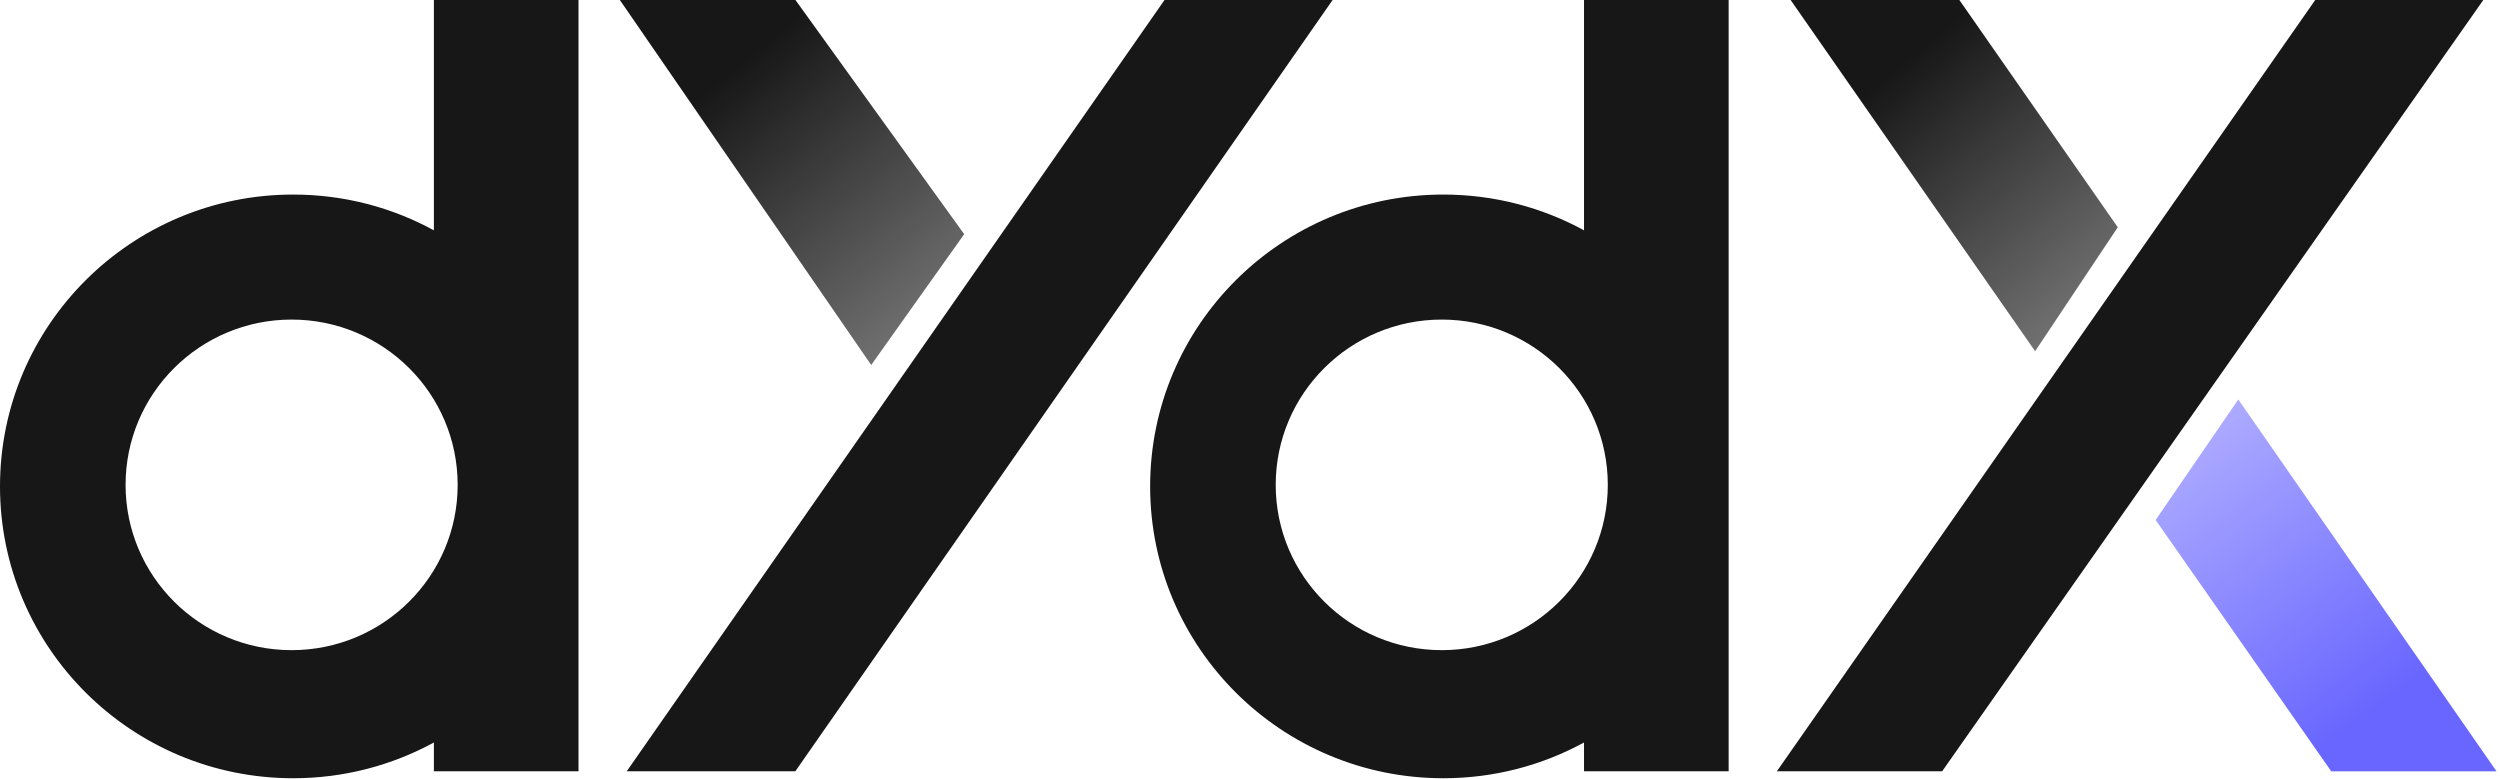
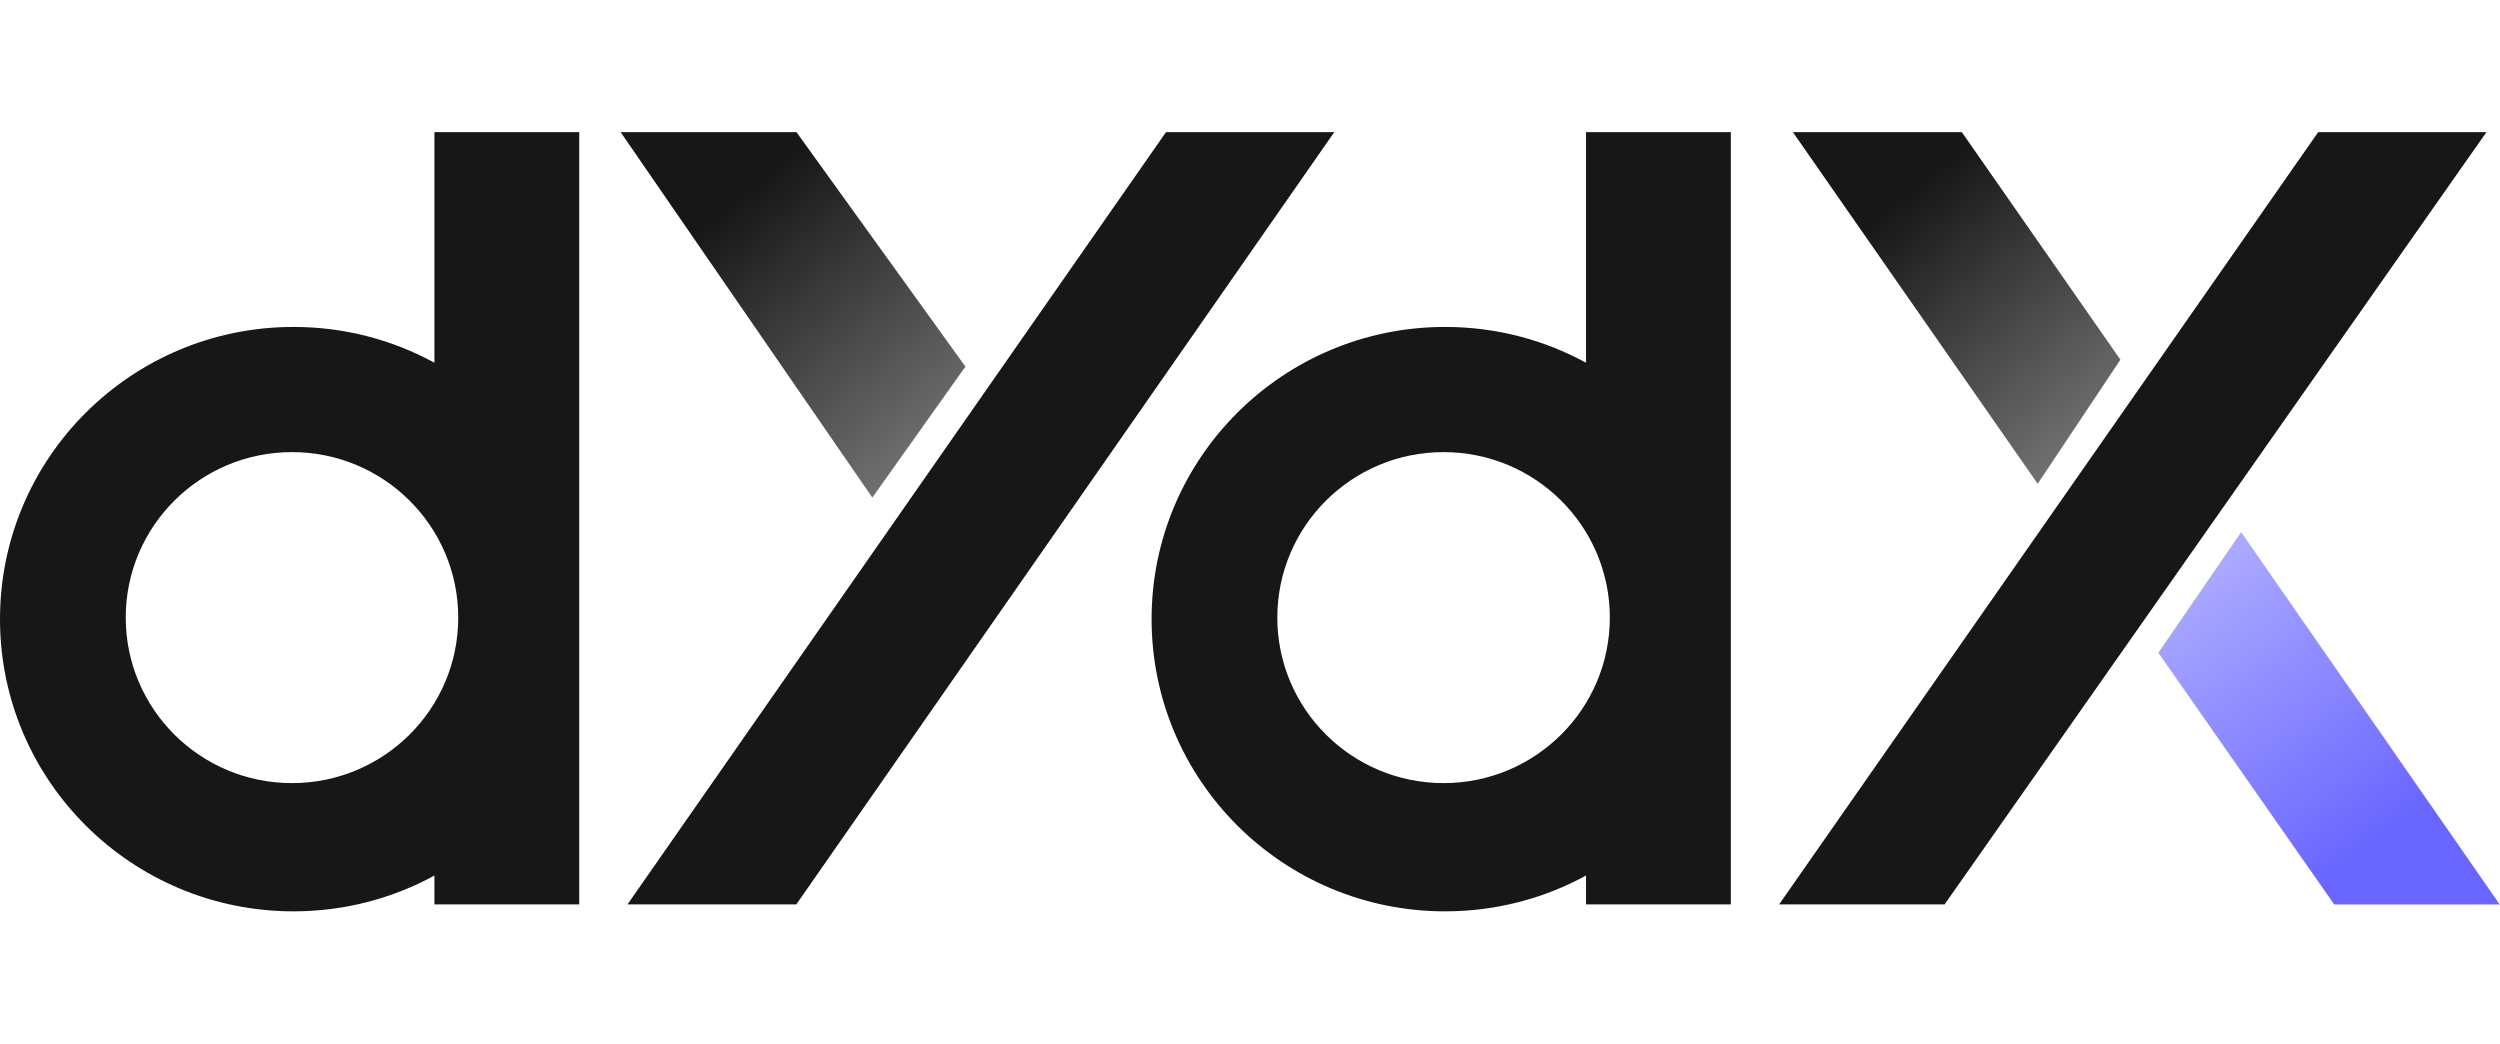
- <svg xmlns="http://www.w3.org/2000/svg" width="363" height="113" viewBox="0 0 363 113" fill="none">
-   <path d="M336.17 0L258 111.991H282L360.576 0H336.17Z" fill="#171717" />
-   <path d="M284.5 0L307.5 33L295.5 51L260 0H284.5Z" fill="url(#paint0_linear)" />
-   <path d="M338.5 112L313 75.5L325 58L362.5 112H338.5Z" fill="url(#paint1_linear)" />
-   <path fill-rule="evenodd" clip-rule="evenodd" d="M230 0H251V111.991H230V107.808C223.935 111.118 216.972 113 209.567 113C186.058 113 167 94.028 167 70.625C167 47.222 186.058 28.25 209.567 28.25C216.972 28.25 223.935 30.132 230 33.442V0ZM209.343 94.402C222.658 94.402 233.452 83.657 233.452 70.402C233.452 57.147 222.658 46.402 209.343 46.402C196.028 46.402 185.234 57.147 185.234 70.402C185.234 83.657 196.028 94.402 209.343 94.402Z" fill="#171717" />
-   <path d="M169.089 0L91 111.991H115.481L193.495 0H169.089Z" fill="#171717" />
-   <path d="M115.5 0L140 34L126.5 53L90 0H115.5Z" fill="url(#paint2_linear)" />
-   <path fill-rule="evenodd" clip-rule="evenodd" d="M63 0H84V111.991H63V107.808C56.935 111.118 49.972 113 42.567 113C19.058 113 0 94.028 0 70.625C0 47.222 19.058 28.25 42.567 28.25C49.972 28.25 56.935 30.132 63 33.442V0ZM42.343 94.402C55.658 94.402 66.452 83.657 66.452 70.402C66.452 57.147 55.658 46.402 42.343 46.402C29.028 46.402 18.234 57.147 18.234 70.402C18.234 83.657 29.028 94.402 42.343 94.402Z" fill="#171717" />
+ <svg xmlns="http://www.w3.org/2000/svg" width="115" height="48" viewBox="0 0 115 48" fill="none">
+   <path d="M106.636 6.078L81.84 41.602H89.452L114.377 6.078H106.636Z" fill="#171717" />
+   <path d="M90.244 6.078L97.539 16.546L93.733 22.255L82.472 6.078H90.244Z" fill="url(#paint0_linear_150_1089)" />
+   <path d="M107.374 41.605L99.285 30.027L103.092 24.476L114.987 41.605H107.374Z" fill="url(#paint1_linear_150_1089)" />
+   <path fill-rule="evenodd" clip-rule="evenodd" d="M72.957 6.078H79.618V41.602H72.957V40.275C71.033 41.325 68.824 41.922 66.475 41.922C59.018 41.922 52.973 35.904 52.973 28.48C52.973 21.057 59.018 15.039 66.475 15.039C68.824 15.039 71.033 15.636 72.957 16.686V6.078ZM66.404 36.023C70.628 36.023 74.052 32.614 74.052 28.41C74.052 24.205 70.628 20.797 66.404 20.797C62.181 20.797 58.757 24.205 58.757 28.41C58.757 32.614 62.181 36.023 66.404 36.023Z" fill="#171717" />
+   <path d="M53.636 6.078L28.865 41.602H36.631L61.377 6.078H53.636Z" fill="#171717" />
+   <path d="M36.637 6.078L44.409 16.863L40.127 22.89L28.549 6.078H36.637Z" fill="url(#paint2_linear_150_1089)" />
+   <path fill-rule="evenodd" clip-rule="evenodd" d="M19.984 6.078H26.645V41.602H19.984V40.275C18.06 41.325 15.851 41.922 13.503 41.922C6.045 41.922 0 35.904 0 28.48C0 21.057 6.045 15.039 13.503 15.039C15.851 15.039 18.06 15.636 19.984 16.686V6.078ZM13.431 36.023C17.655 36.023 21.079 32.614 21.079 28.41C21.079 24.205 17.655 20.797 13.431 20.797C9.208 20.797 5.784 24.205 5.784 28.41C5.784 32.614 9.208 36.023 13.431 36.023Z" fill="#171717" />
  <defs>
-     <linearGradient id="paint0_linear" x1="279" y1="7" x2="311.925" y2="46.748" gradientUnits="userSpaceOnUse">
+     <linearGradient id="paint0_linear_150_1089" x1="88.499" y1="8.298" x2="98.943" y2="20.907" gradientUnits="userSpaceOnUse">
      <stop stop-color="#171717" />
      <stop offset="1" stop-color="#171717" stop-opacity="0.55" />
    </linearGradient>
-     <linearGradient id="paint1_linear" x1="344" y1="103.5" x2="303.547" y2="48.965" gradientUnits="userSpaceOnUse">
+     <linearGradient id="paint1_linear_150_1089" x1="109.119" y1="38.909" x2="96.286" y2="21.61" gradientUnits="userSpaceOnUse">
      <stop stop-color="#6966FF" />
      <stop offset="1" stop-color="#6966FF" stop-opacity="0.36" />
    </linearGradient>
-     <linearGradient id="paint2_linear" x1="110" y1="7.275" x2="144.132" y2="49.012" gradientUnits="userSpaceOnUse">
+     <linearGradient id="paint2_linear_150_1089" x1="34.893" y1="8.385" x2="45.72" y2="21.625" gradientUnits="userSpaceOnUse">
      <stop stop-color="#171717" />
      <stop offset="1" stop-color="#171717" stop-opacity="0.55" />
    </linearGradient>
  </defs>
</svg>
